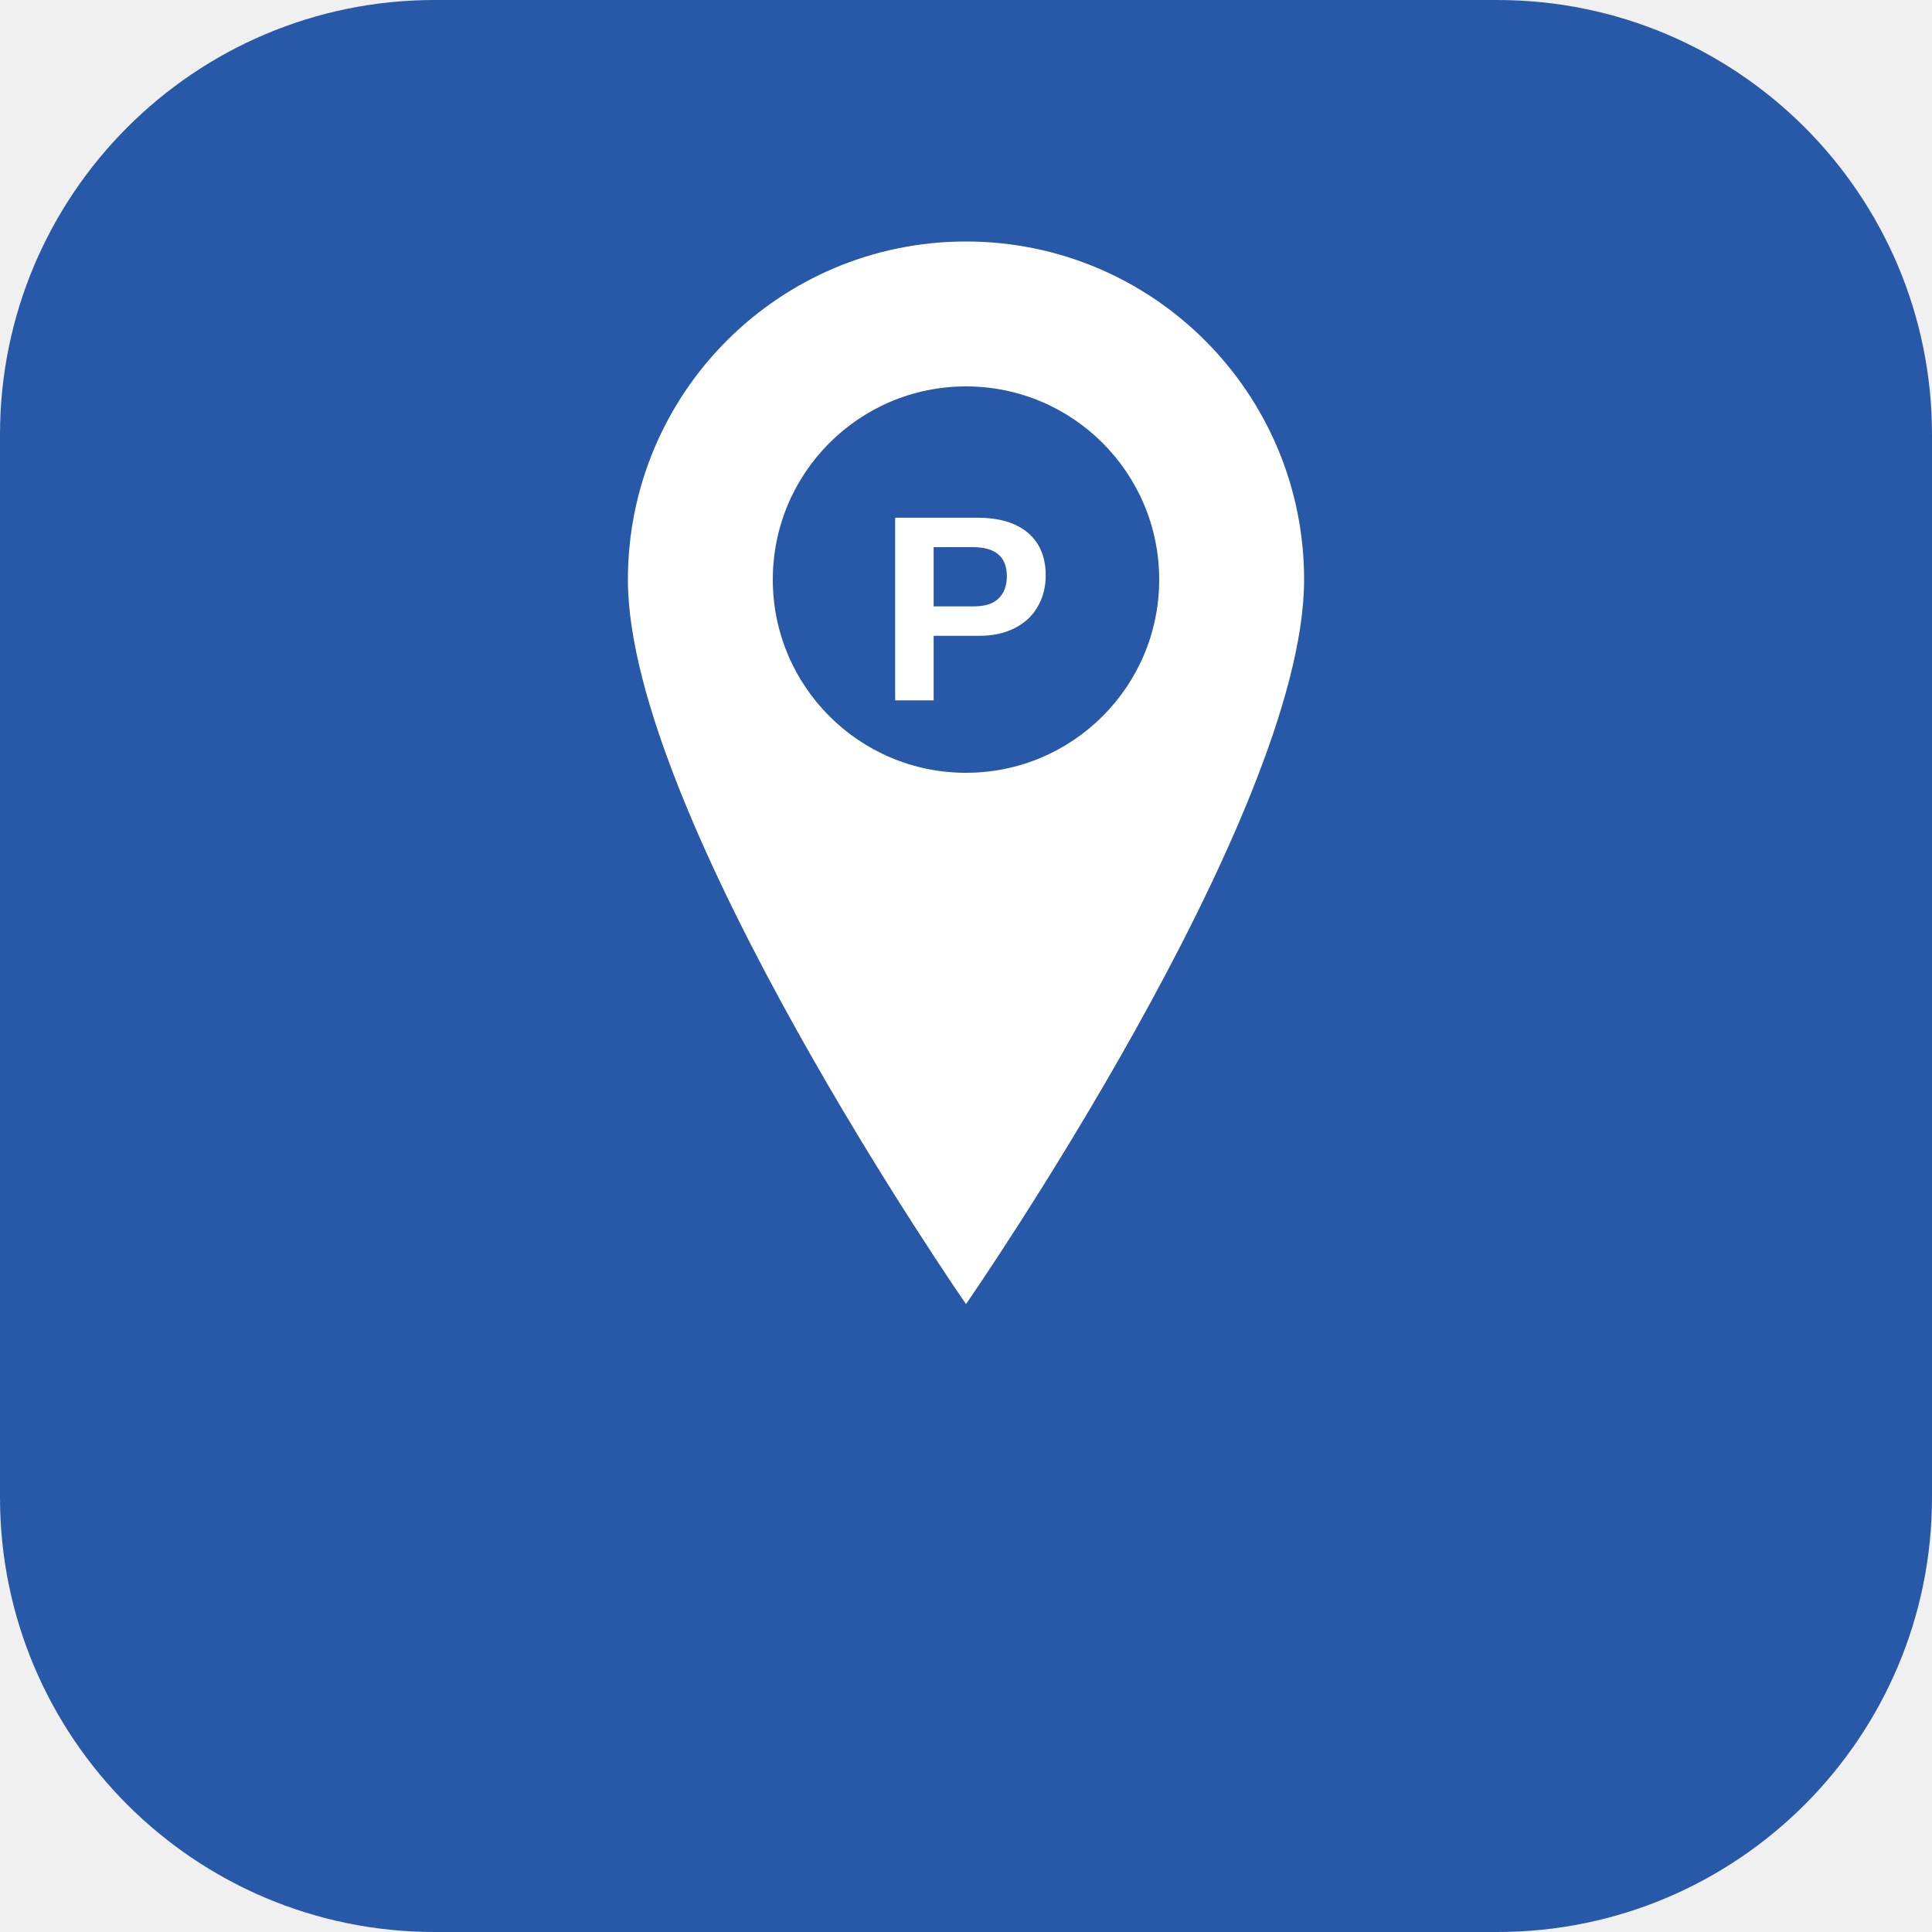
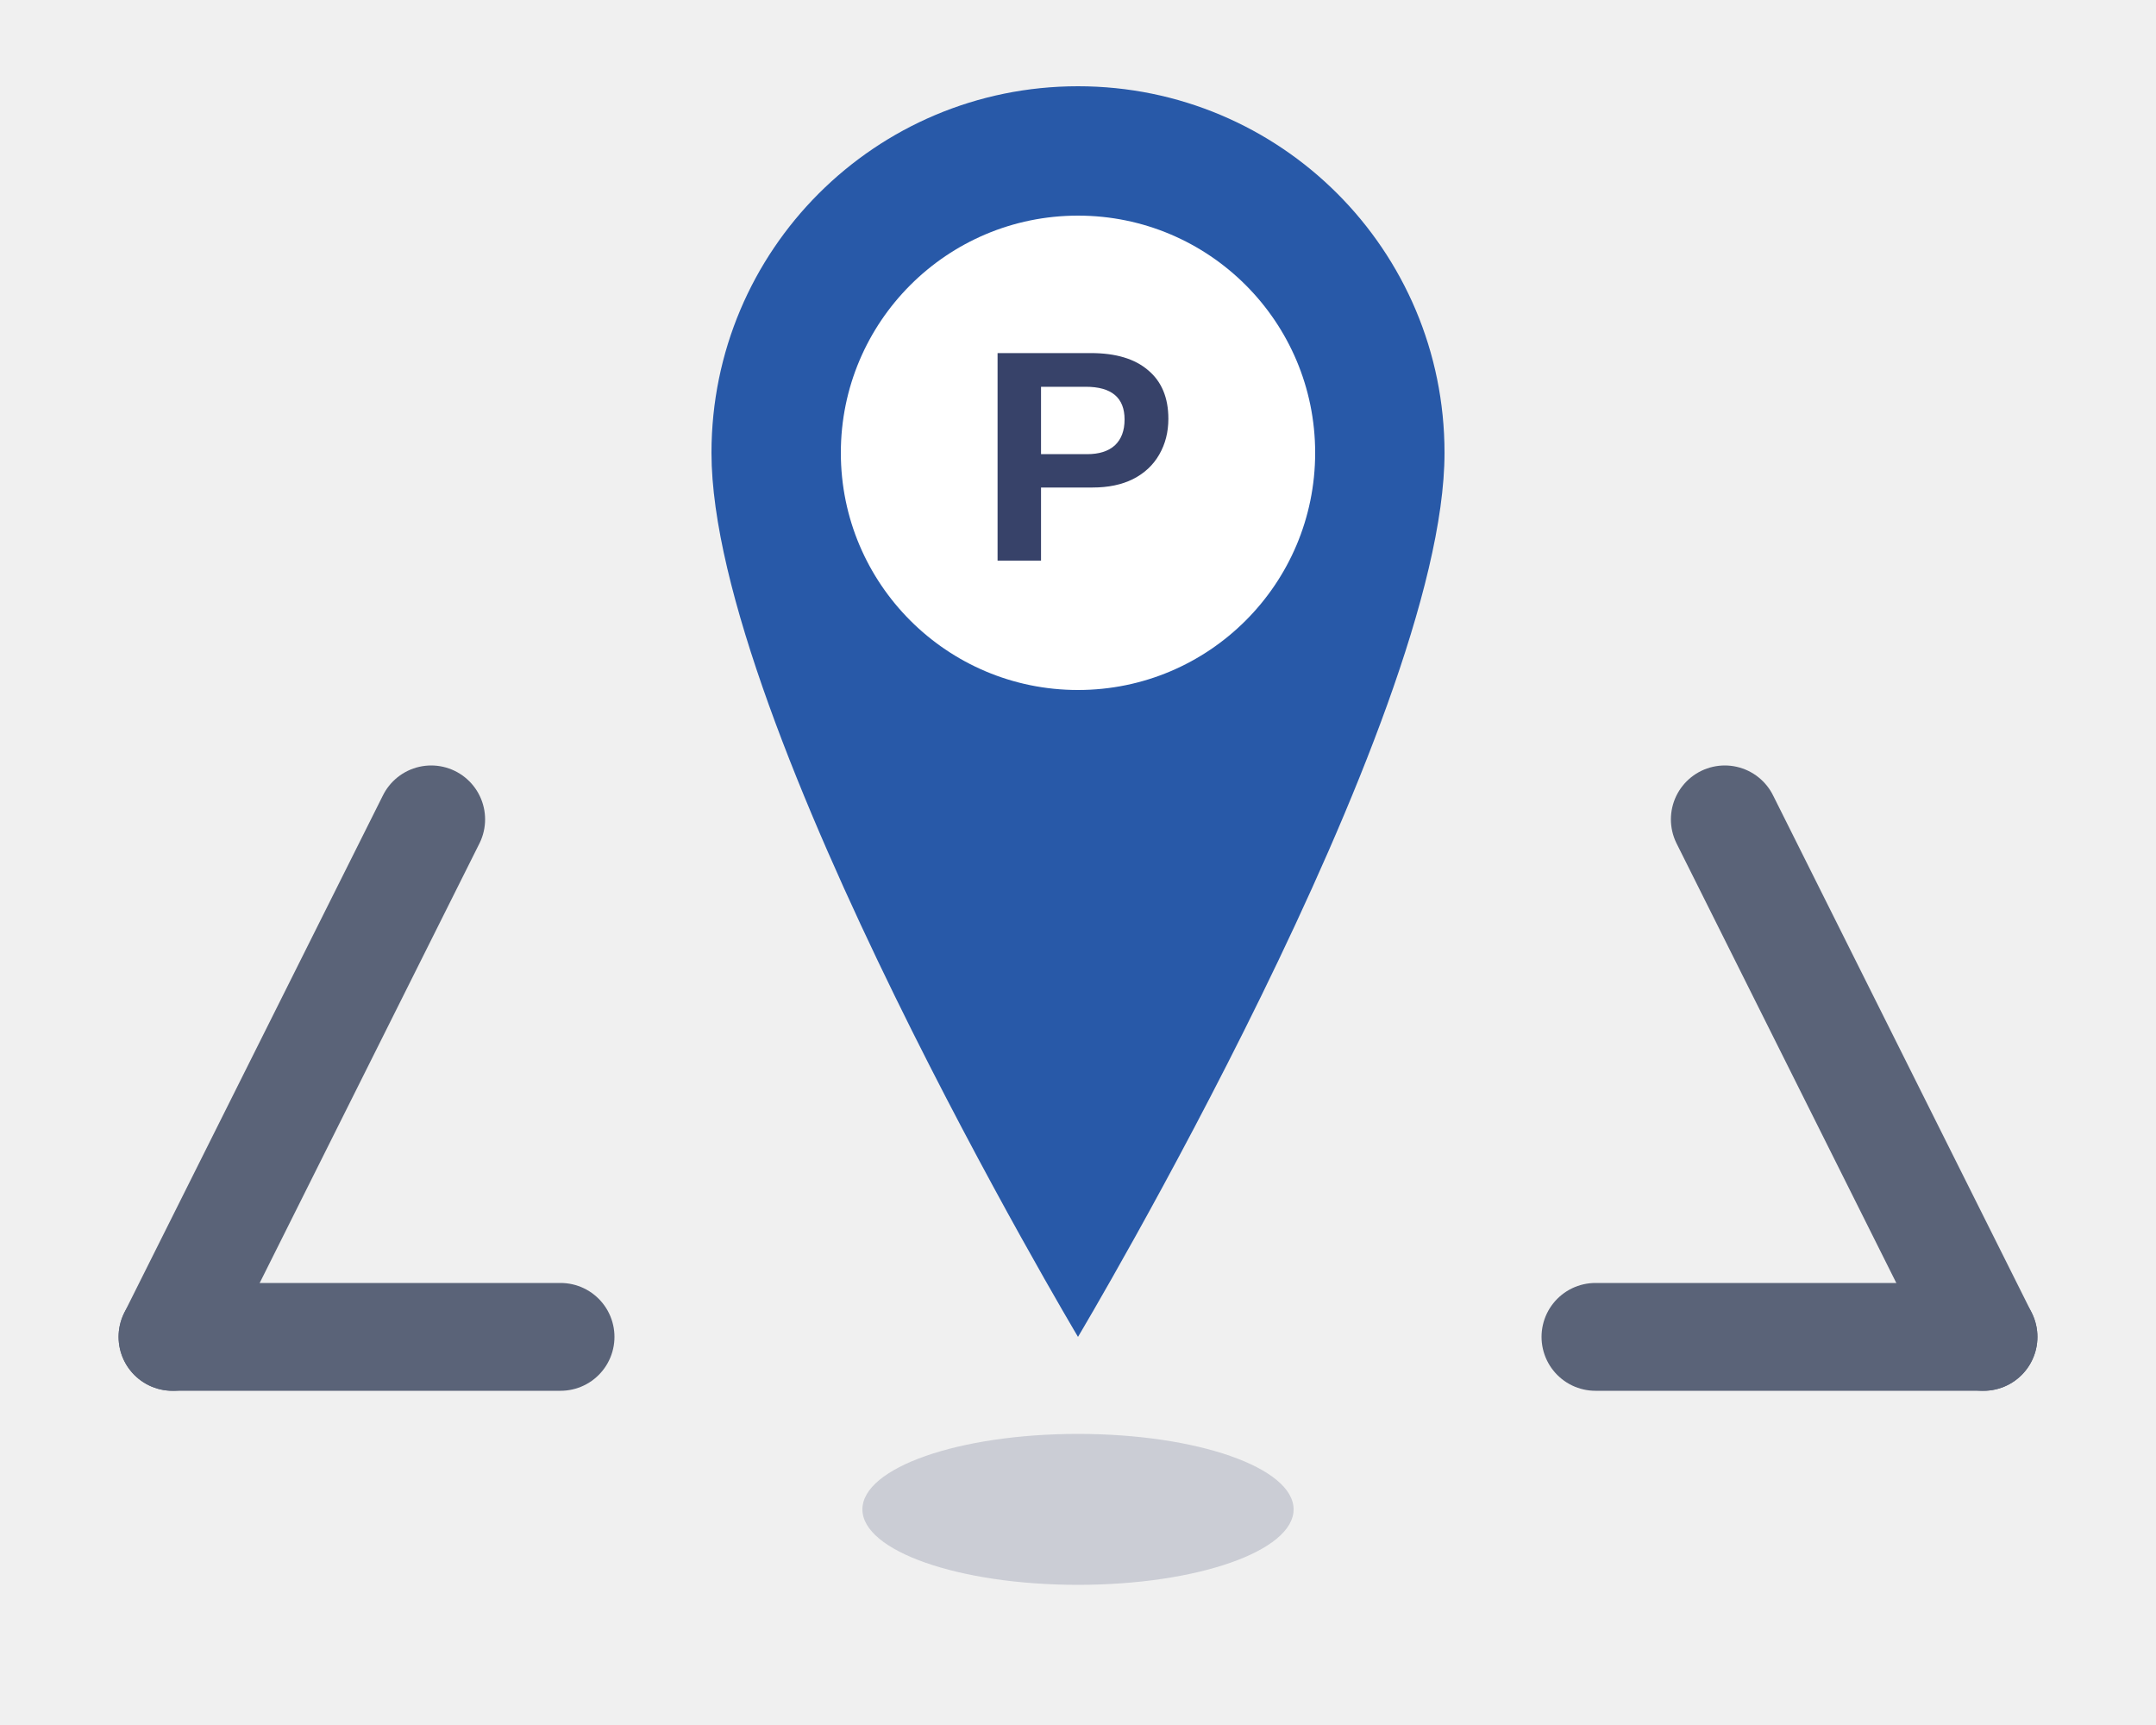
- <svg xmlns="http://www.w3.org/2000/svg" viewBox="0 0 80 80">
-   <rect width="80" height="80" rx="18" fill="#2859a8" />
-   <path d="M40 10C32.268 10 26 16.268 26 24c0 9.8 14 30 14 30S54 33.8 54 24c0-7.732-6.268-14-14-14z" fill="white" />
-   <circle cx="40" cy="24" r="8" fill="#2859a8" />
-   <text x="40" y="29" text-anchor="middle" font-family="Arial Black,Arial,sans-serif" font-weight="900" font-size="11" fill="white">P</text>
+ <svg xmlns="http://www.w3.org/2000/svg" viewBox="0 0 100 80">
+   <line x1="8" y1="62" x2="20" y2="38" stroke="#5a6378" stroke-width="5" stroke-linecap="round" />
+   <line x1="8" y1="62" x2="26" y2="62" stroke="#5a6378" stroke-width="5" stroke-linecap="round" />
+   <line x1="92" y1="62" x2="80" y2="38" stroke="#5a6378" stroke-width="5" stroke-linecap="round" />
+   <line x1="92" y1="62" x2="74" y2="62" stroke="#5a6378" stroke-width="5" stroke-linecap="round" />
+   <ellipse cx="50" cy="70" rx="10" ry="3.5" fill="#374269" opacity="0.2" />
+   <path d="M50 4C40.6 4 33 11.6 33 21c0 12.5 17 41 17 41S67 33.5 67 21C67 11.6 59.4 4 50 4z" fill="#2859a8" />
+   <circle cx="50" cy="21" r="11" fill="white" />
+   <text x="50" y="26" text-anchor="middle" font-family="Arial Black,Arial,sans-serif" font-weight="900" font-size="14" fill="#374269">P</text>
</svg>
